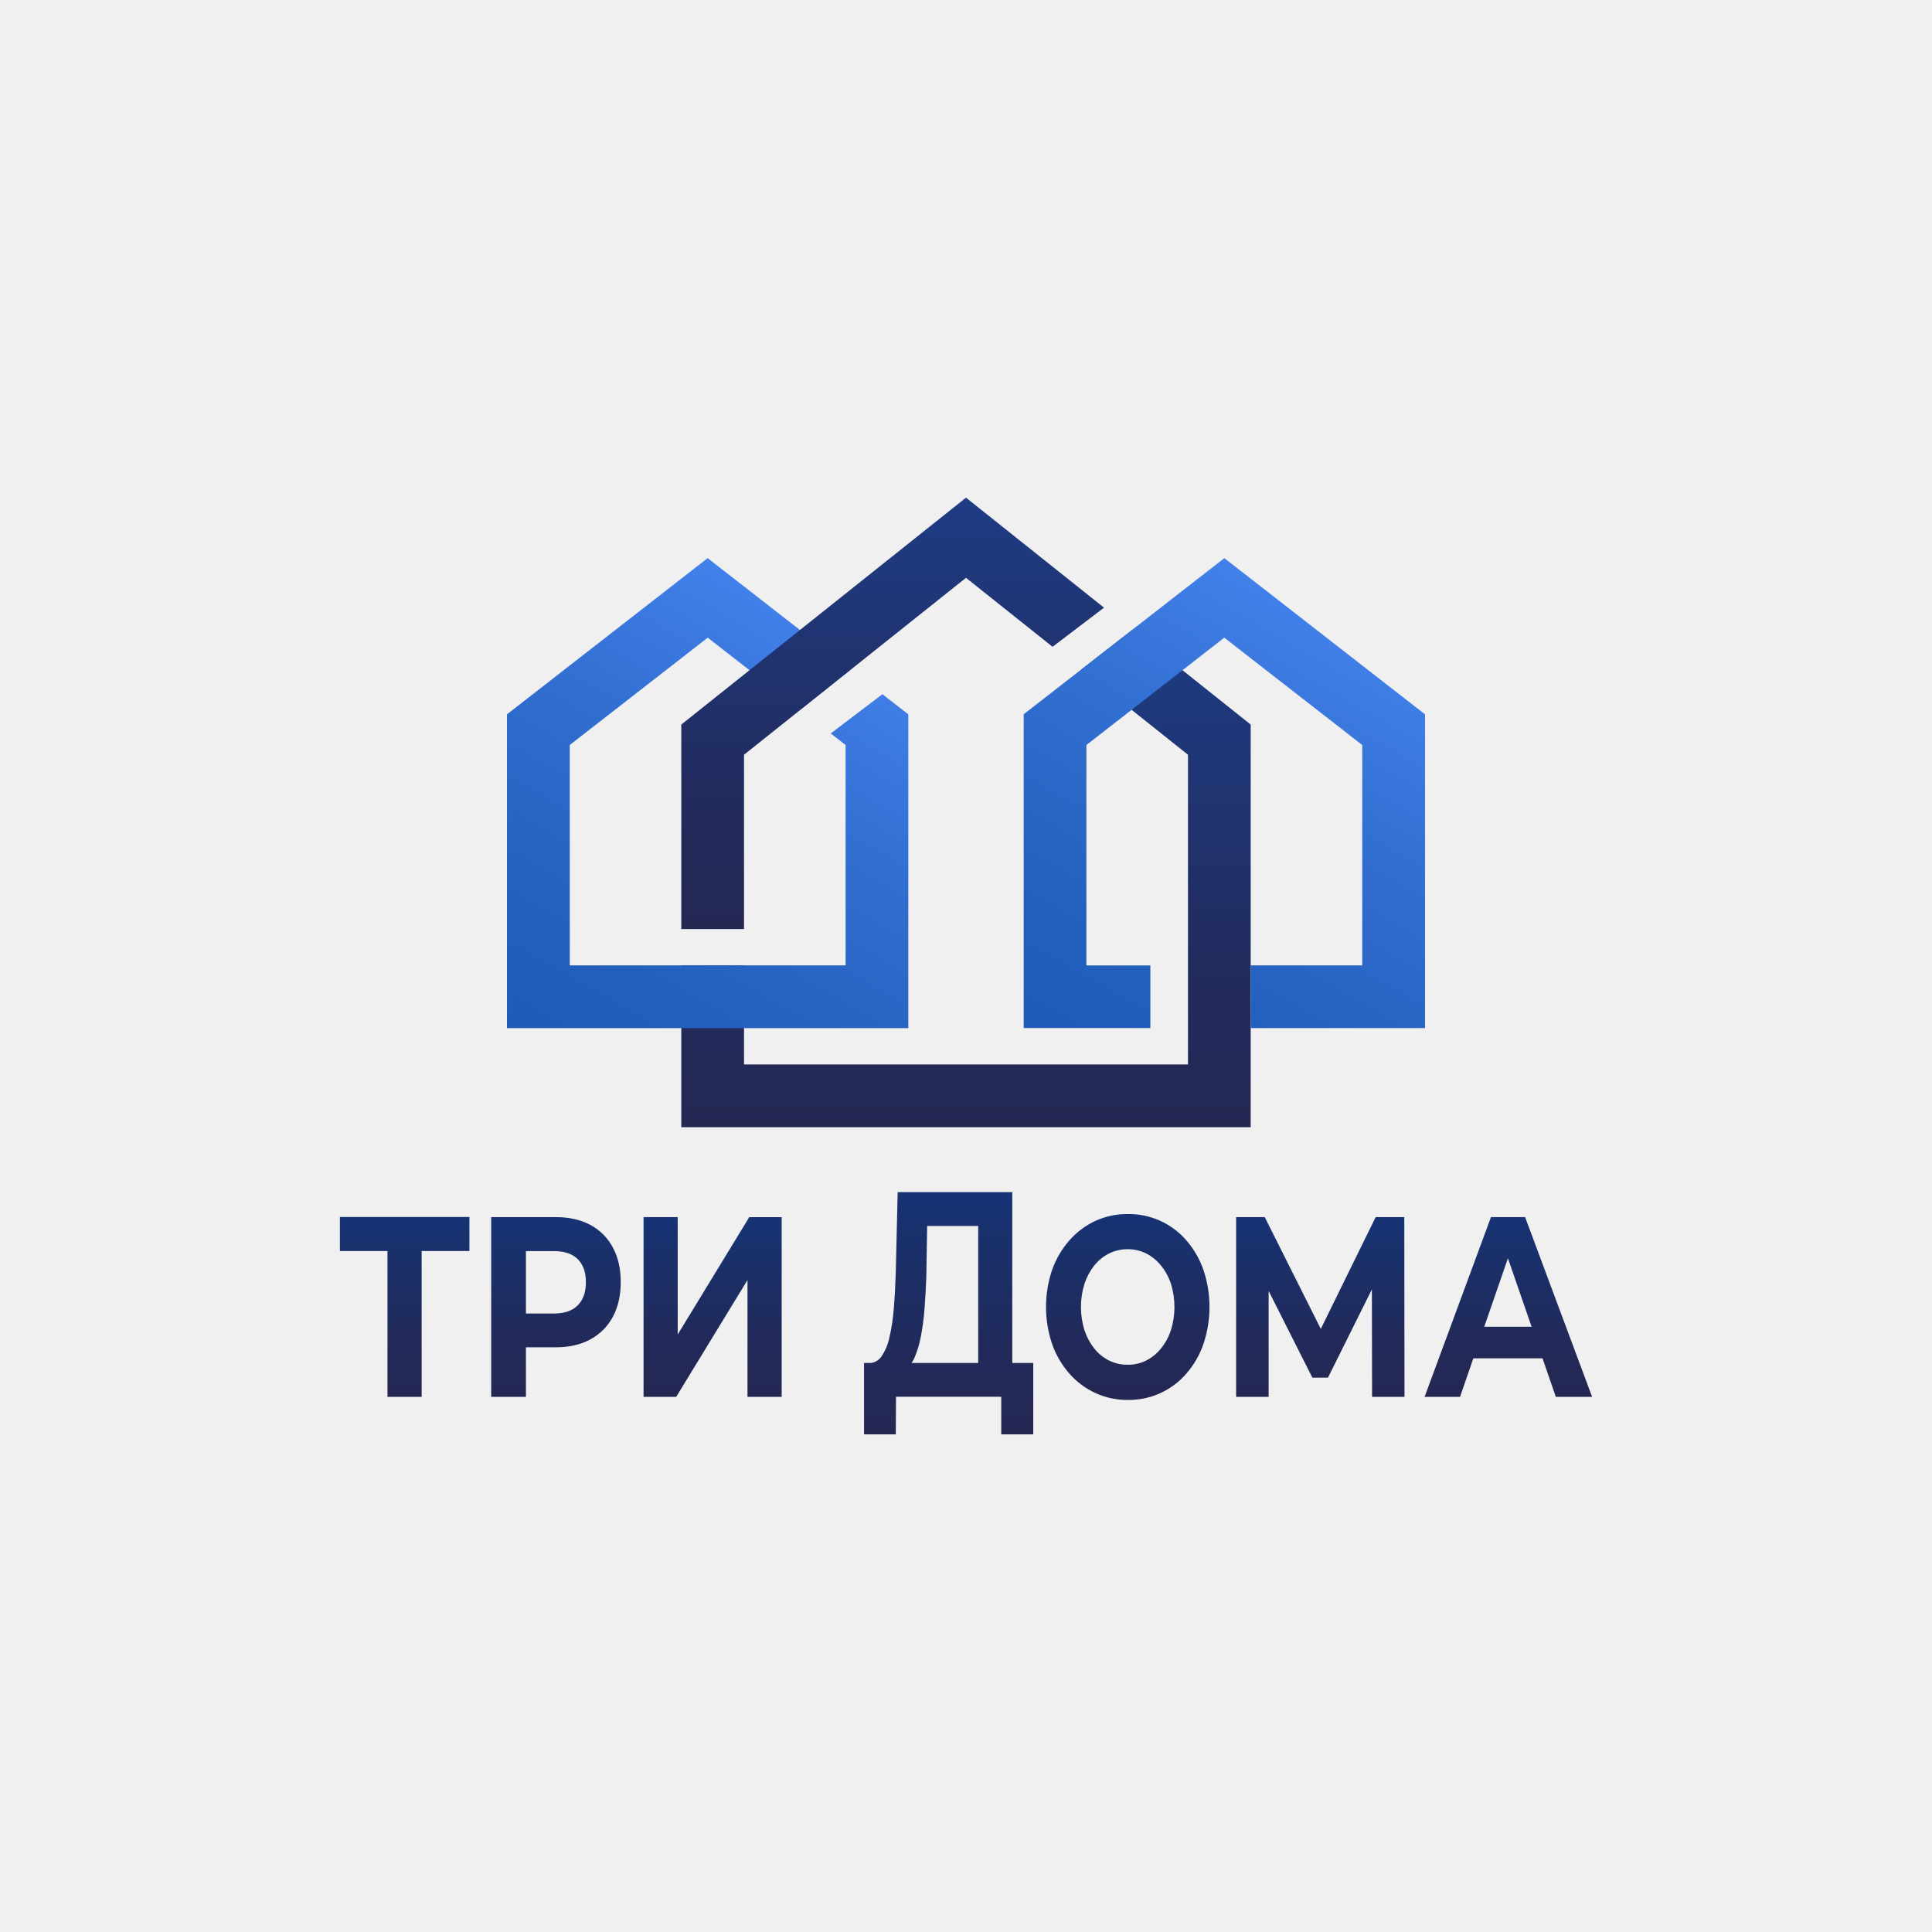
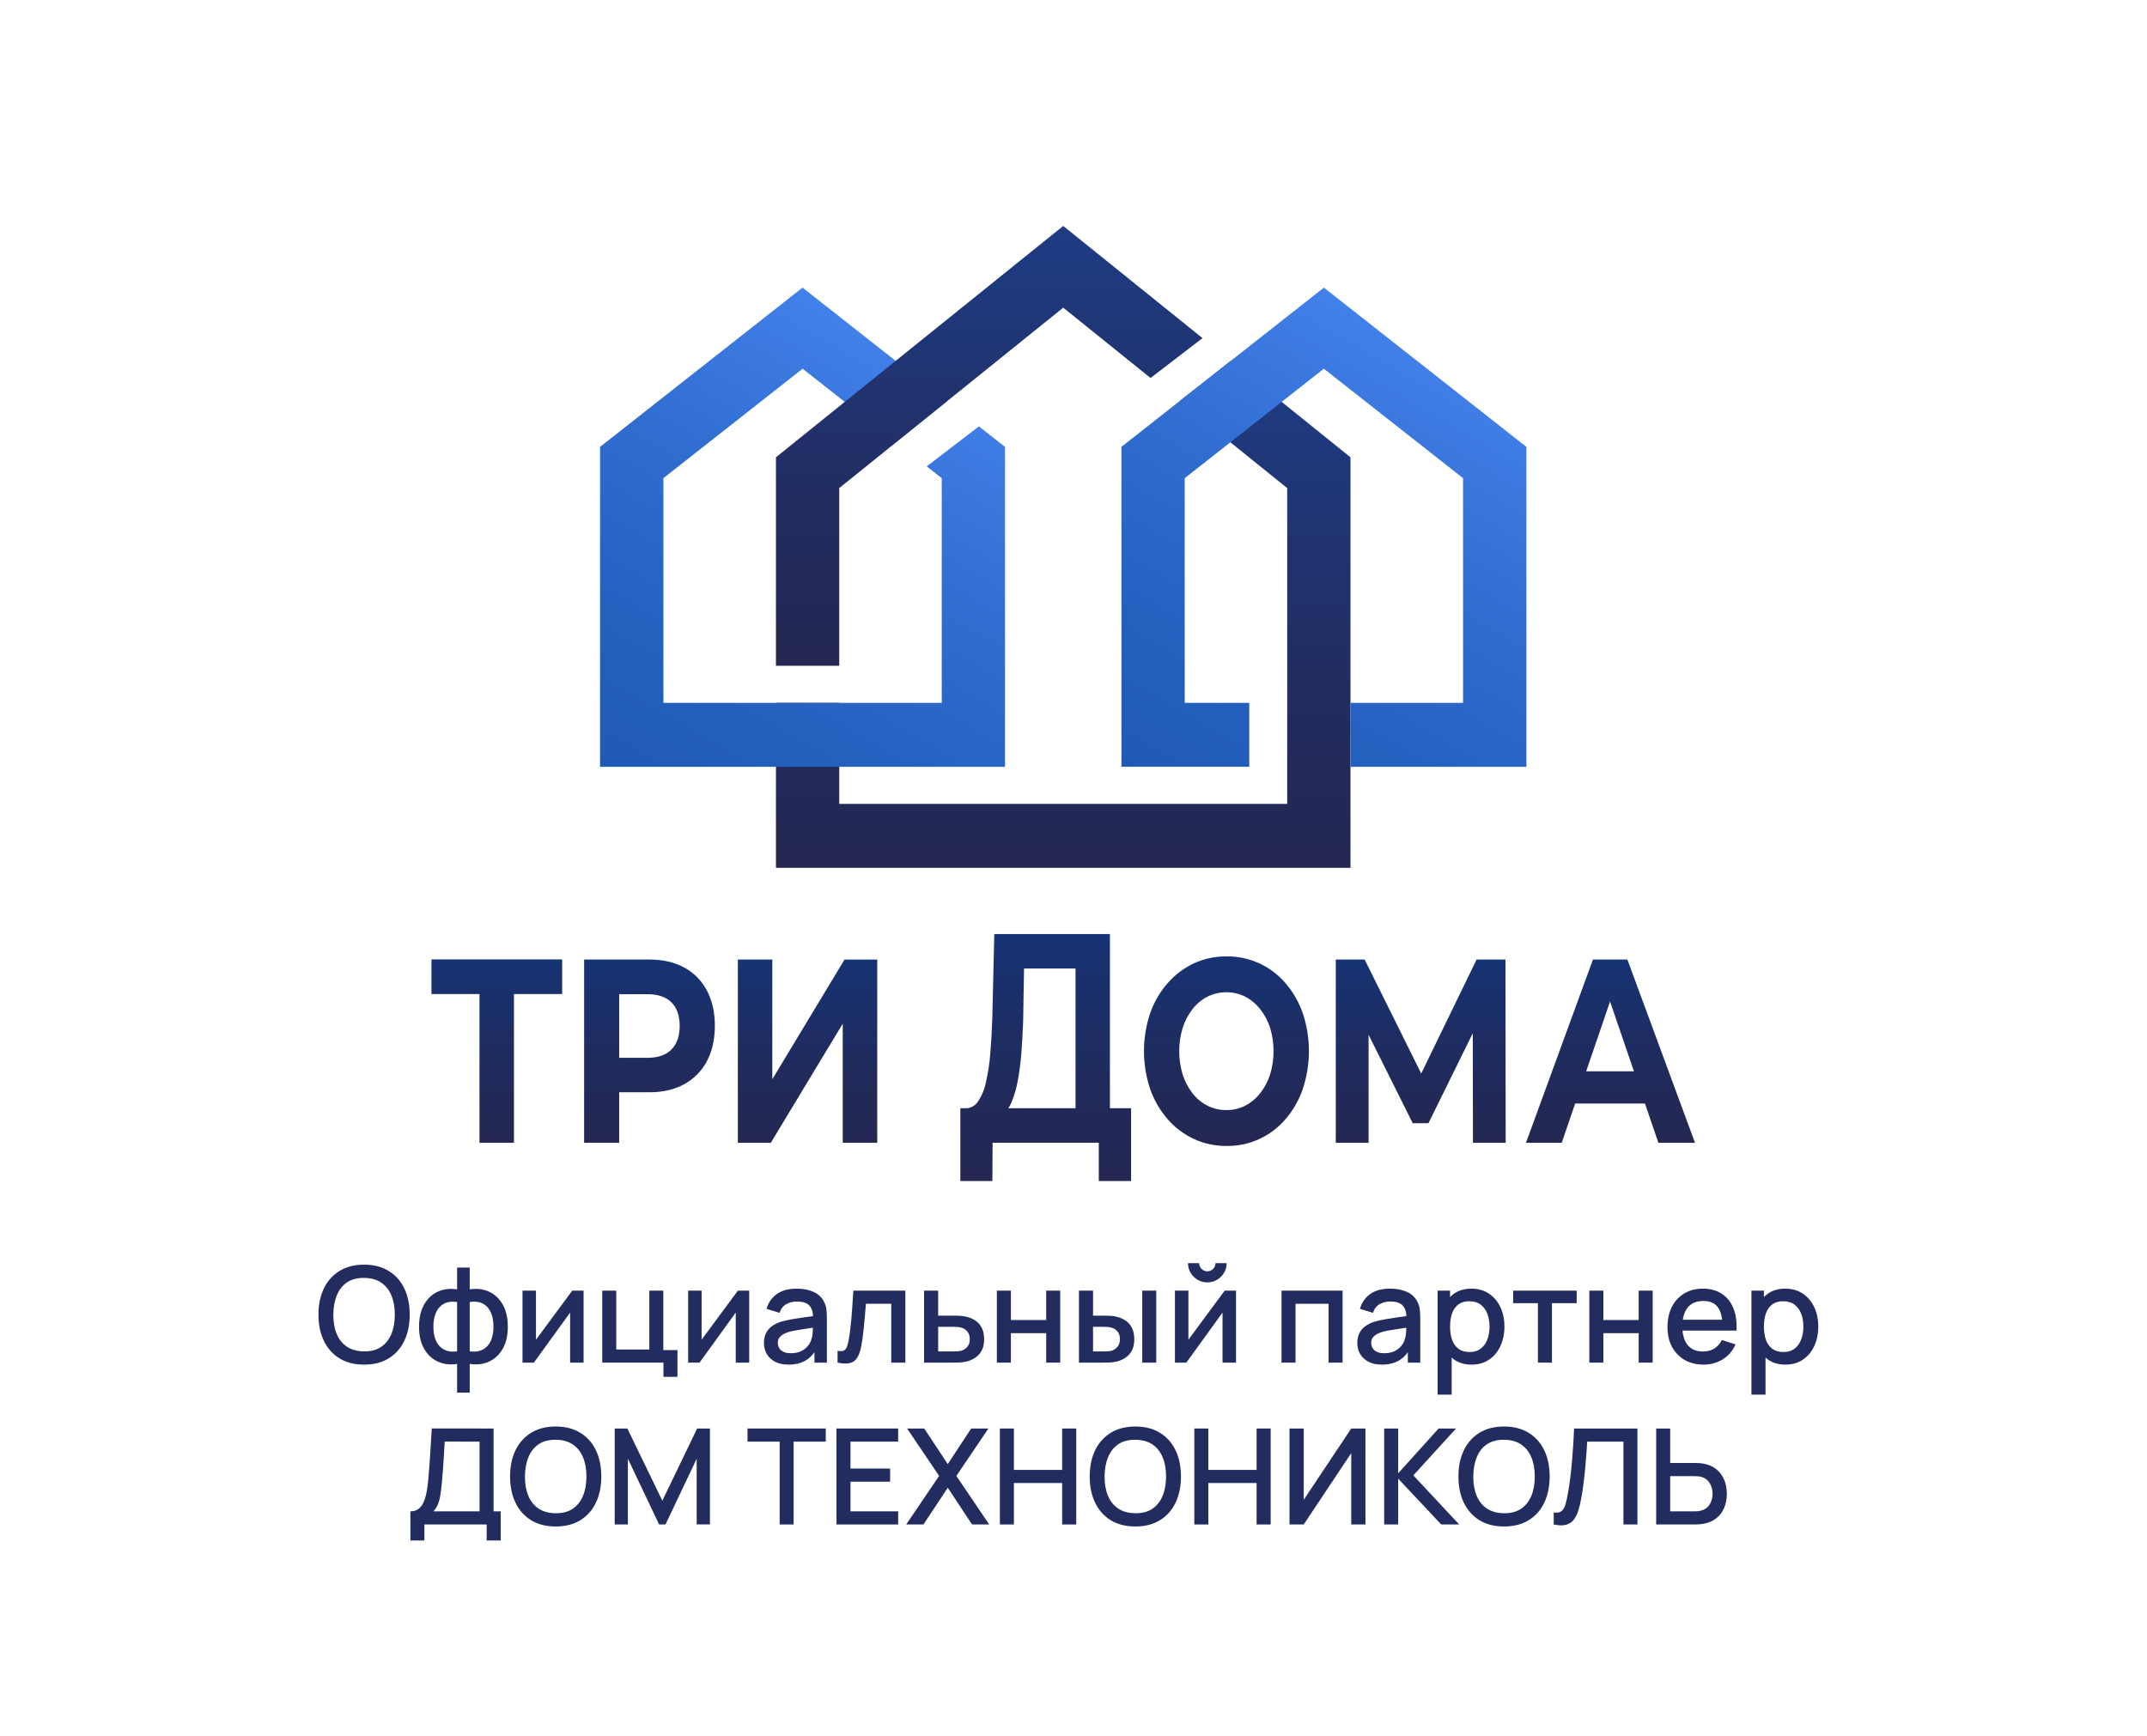
- <svg xmlns="http://www.w3.org/2000/svg" xmlns:xlink="http://www.w3.org/1999/xlink" id="Слой_1" data-name="Слой 1" viewBox="0 0 1080 1080">
+ <svg xmlns="http://www.w3.org/2000/svg" width="209" height="169" viewBox="0 0 209 169" fill="none">
+   <rect width="209" height="169" fill="white" />
+   <path d="M35.444 132.877C34.504 132.877 33.704 132.674 33.043 132.267C32.381 131.856 31.875 131.285 31.522 130.554C31.174 129.823 31 128.975 31 128.01C31 127.045 31.174 126.197 31.522 125.466C31.875 124.735 32.381 124.166 33.043 123.759C33.704 123.348 34.504 123.143 35.444 123.143C36.379 123.143 37.178 123.348 37.839 123.759C38.505 124.166 39.011 124.735 39.359 125.466C39.708 126.197 39.882 127.045 39.882 128.01C39.882 128.975 39.708 129.823 39.359 130.554C39.011 131.285 38.505 131.856 37.839 132.267C37.178 132.674 36.379 132.877 35.444 132.877ZM35.444 131.586C36.11 131.594 36.662 131.449 37.102 131.151C37.545 130.848 37.878 130.428 38.1 129.892C38.322 129.351 38.433 128.724 38.433 128.01C38.433 127.296 38.322 126.673 38.1 126.141C37.878 125.604 37.545 125.187 37.102 124.888C36.662 124.59 36.11 124.439 35.444 124.434C34.778 124.426 34.224 124.57 33.78 124.869C33.341 125.167 33.01 125.587 32.788 126.128C32.566 126.669 32.453 127.296 32.449 128.01C32.444 128.724 32.553 129.349 32.775 129.885C32.997 130.417 33.33 130.833 33.773 131.131C34.221 131.43 34.778 131.581 35.444 131.586Z" fill="#232C5E" />
+   <path d="M44.498 135.603V132.806C43.811 132.914 43.187 132.84 42.625 132.585C42.064 132.33 41.618 131.914 41.288 131.339C40.957 130.764 40.792 130.045 40.792 129.184C40.792 128.324 40.957 127.603 41.288 127.023C41.618 126.444 42.064 126.026 42.625 125.771C43.187 125.516 43.811 125.442 44.498 125.55V123.428H45.725V125.55C46.413 125.442 47.037 125.516 47.598 125.771C48.159 126.026 48.605 126.444 48.936 127.023C49.267 127.603 49.432 128.324 49.432 129.184C49.432 130.045 49.267 130.764 48.936 131.339C48.605 131.914 48.159 132.33 47.598 132.585C47.037 132.84 46.413 132.914 45.725 132.806V135.603H44.498ZM44.498 131.579V126.783C44.146 126.723 43.826 126.734 43.539 126.816C43.256 126.898 43.015 127.043 42.815 127.251C42.615 127.454 42.46 127.72 42.351 128.049C42.243 128.373 42.188 128.752 42.188 129.184C42.188 129.617 42.243 129.996 42.351 130.32C42.465 130.645 42.623 130.911 42.828 131.118C43.037 131.322 43.282 131.464 43.565 131.547C43.848 131.625 44.159 131.635 44.498 131.579ZM45.725 131.579C46.065 131.635 46.376 131.625 46.658 131.547C46.941 131.469 47.185 131.328 47.389 131.125C47.598 130.922 47.757 130.658 47.866 130.333C47.979 130.004 48.035 129.621 48.035 129.184C48.035 128.743 47.981 128.36 47.872 128.036C47.763 127.707 47.609 127.441 47.409 127.238C47.209 127.03 46.965 126.887 46.678 126.809C46.395 126.731 46.078 126.723 45.725 126.783V131.579Z" fill="#232C5E" />
+   <path d="M56.808 125.674V132.682H55.497V127.809L51.973 132.682H50.863V125.674H52.175V130.45L55.706 125.674H56.808Z" fill="#232C5E" />
+   <path d="M64.584 134.065V132.682H58.626V125.674H59.989V131.404H63.207V125.674H64.57V131.462H65.947V134.065H64.584Z" fill="#232C5E" />
+   <path d="M72.932 125.674V132.682H71.62V127.809L68.096 132.682H66.987V125.674H68.298V130.45L71.829 125.674H72.932Z" fill="#232C5E" />
+   <path d="M76.746 132.877C76.224 132.877 75.786 132.782 75.434 132.591C75.082 132.397 74.814 132.142 74.631 131.826C74.453 131.506 74.364 131.155 74.364 130.774C74.364 130.42 74.427 130.108 74.553 129.84C74.679 129.572 74.866 129.345 75.114 129.159C75.362 128.968 75.667 128.815 76.028 128.698C76.341 128.607 76.695 128.527 77.091 128.458C77.487 128.388 77.903 128.324 78.338 128.263C78.777 128.202 79.212 128.142 79.643 128.081L79.147 128.354C79.156 127.804 79.038 127.398 78.795 127.134C78.555 126.866 78.142 126.731 77.555 126.731C77.185 126.731 76.846 126.818 76.537 126.991C76.228 127.16 76.013 127.441 75.891 127.835L74.618 127.445C74.792 126.844 75.123 126.366 75.61 126.011C76.102 125.656 76.754 125.479 77.568 125.479C78.199 125.479 78.747 125.587 79.212 125.803C79.682 126.015 80.026 126.353 80.243 126.816C80.356 127.045 80.426 127.287 80.452 127.543C80.478 127.798 80.491 128.073 80.491 128.367V132.682H79.284V131.079L79.519 131.287C79.228 131.824 78.856 132.224 78.403 132.488C77.955 132.747 77.403 132.877 76.746 132.877ZM76.987 131.767C77.374 131.767 77.707 131.7 77.986 131.566C78.264 131.428 78.488 131.252 78.658 131.04C78.827 130.828 78.938 130.608 78.99 130.379C79.064 130.171 79.106 129.937 79.114 129.678C79.127 129.418 79.134 129.21 79.134 129.055L79.578 129.217C79.147 129.282 78.755 129.34 78.403 129.392C78.051 129.444 77.731 129.496 77.444 129.548C77.161 129.595 76.909 129.654 76.687 129.723C76.5 129.788 76.332 129.866 76.184 129.957C76.041 130.048 75.925 130.158 75.838 130.288C75.756 130.417 75.715 130.575 75.715 130.761C75.715 130.943 75.76 131.112 75.852 131.268C75.943 131.419 76.082 131.54 76.269 131.631C76.456 131.722 76.695 131.767 76.987 131.767Z" fill="#232C5E" />
+   <path d="M81.533 132.682V131.534C81.794 131.581 81.992 131.575 82.127 131.514C82.266 131.449 82.369 131.333 82.434 131.164C82.504 130.995 82.562 130.777 82.61 130.508C82.684 130.115 82.747 129.667 82.799 129.165C82.856 128.659 82.906 128.112 82.949 127.523C82.993 126.935 83.032 126.318 83.067 125.674H88.131V132.682H86.76V126.952H84.294C84.268 127.294 84.237 127.657 84.202 128.042C84.172 128.423 84.137 128.802 84.098 129.178C84.059 129.554 84.017 129.907 83.974 130.236C83.93 130.565 83.885 130.846 83.837 131.079C83.75 131.547 83.622 131.919 83.452 132.196C83.287 132.468 83.052 132.643 82.747 132.721C82.443 132.803 82.038 132.79 81.533 132.682Z" fill="#232C5E" />
+   <path d="M89.954 132.682V125.674H91.325V128.107H92.715C92.915 128.107 93.128 128.112 93.354 128.12C93.585 128.129 93.783 128.15 93.948 128.185C94.326 128.263 94.653 128.393 94.927 128.574C95.205 128.756 95.421 128.998 95.573 129.301C95.725 129.6 95.801 129.968 95.801 130.405C95.801 131.015 95.64 131.501 95.318 131.865C95.001 132.224 94.57 132.466 94.026 132.591C93.852 132.63 93.646 132.656 93.406 132.669C93.171 132.678 92.956 132.682 92.76 132.682H89.954ZM91.325 131.592H92.839C92.947 131.592 93.071 131.588 93.211 131.579C93.35 131.57 93.478 131.551 93.596 131.521C93.804 131.46 93.992 131.337 94.157 131.151C94.322 130.965 94.405 130.716 94.405 130.405C94.405 130.084 94.322 129.829 94.157 129.639C93.996 129.448 93.791 129.325 93.543 129.269C93.426 129.239 93.306 129.219 93.184 129.21C93.063 129.202 92.947 129.197 92.839 129.197H91.325V131.592Z" fill="#232C5E" />
+   <path d="M97.041 132.682V125.674H98.405V128.536H101.844V125.674H103.208V132.682H101.844V129.814H98.405V132.682H97.041Z" fill="#232C5E" />
+   <path d="M105.032 132.682V125.674H106.403V128.107H107.329C107.529 128.107 107.745 128.112 107.975 128.12C108.206 128.129 108.402 128.15 108.563 128.185C108.941 128.263 109.27 128.393 109.548 128.574C109.827 128.756 110.04 128.998 110.188 129.301C110.34 129.6 110.416 129.968 110.416 130.405C110.416 131.015 110.257 131.501 109.94 131.865C109.622 132.224 109.191 132.466 108.648 132.591C108.474 132.63 108.267 132.656 108.028 132.669C107.793 132.678 107.575 132.682 107.375 132.682H105.032ZM106.403 131.592H107.453C107.566 131.592 107.693 131.588 107.832 131.579C107.971 131.57 108.099 131.551 108.217 131.521C108.421 131.46 108.606 131.337 108.772 131.151C108.937 130.965 109.02 130.716 109.02 130.405C109.02 130.084 108.937 129.829 108.772 129.639C108.611 129.448 108.406 129.325 108.158 129.269C108.045 129.239 107.925 129.219 107.799 129.21C107.677 129.202 107.562 129.197 107.453 129.197H106.403V131.592ZM111.193 132.682V125.674H112.556V132.682H111.193Z" fill="#232C5E" />
+   <path d="M117.527 124.869C117.183 124.869 116.868 124.785 116.581 124.616C116.298 124.447 116.072 124.222 115.902 123.941C115.732 123.66 115.647 123.346 115.647 123H116.731C116.731 123.216 116.809 123.402 116.966 123.558C117.122 123.714 117.309 123.792 117.527 123.792C117.749 123.792 117.936 123.714 118.088 123.558C118.245 123.402 118.323 123.216 118.323 123H119.406C119.406 123.346 119.321 123.66 119.152 123.941C118.982 124.222 118.754 124.447 118.466 124.616C118.184 124.785 117.87 124.869 117.527 124.869ZM120.32 125.674V132.682H119.008V127.809L115.484 132.682H114.375V125.674H115.687V130.45L119.217 125.674H120.32Z" fill="#232C5E" />
+   <path d="M124.75 132.682V125.674H130.695V132.682H129.331V126.952H126.114V132.682H124.75Z" fill="#232C5E" />
+   <path d="M134.509 132.877C133.987 132.877 133.549 132.782 133.197 132.591C132.845 132.397 132.577 132.142 132.394 131.826C132.216 131.506 132.127 131.155 132.127 130.774C132.127 130.42 132.19 130.108 132.316 129.84C132.442 129.572 132.629 129.345 132.877 129.159C133.125 128.968 133.43 128.815 133.791 128.698C134.104 128.607 134.459 128.527 134.855 128.458C135.251 128.388 135.666 128.324 136.101 128.263C136.54 128.202 136.975 128.142 137.406 128.081L136.91 128.354C136.919 127.804 136.801 127.398 136.558 127.134C136.319 126.866 135.905 126.731 135.318 126.731C134.948 126.731 134.609 126.818 134.3 126.991C133.991 127.16 133.776 127.441 133.654 127.835L132.381 127.445C132.555 126.844 132.886 126.366 133.373 126.011C133.865 125.656 134.517 125.479 135.331 125.479C135.962 125.479 136.51 125.587 136.975 125.803C137.445 126.015 137.789 126.353 138.007 126.816C138.12 127.045 138.189 127.287 138.215 127.543C138.241 127.798 138.255 128.073 138.255 128.367V132.682H137.047V131.079L137.282 131.287C136.991 131.824 136.619 132.224 136.166 132.488C135.718 132.747 135.166 132.877 134.509 132.877ZM134.75 131.767C135.137 131.767 135.47 131.7 135.749 131.566C136.027 131.428 136.251 131.252 136.421 131.04C136.59 130.828 136.701 130.608 136.754 130.379C136.828 130.171 136.869 129.937 136.878 129.678C136.891 129.418 136.897 129.21 136.897 129.055L137.341 129.217C136.91 129.282 136.519 129.34 136.166 129.392C135.814 129.444 135.494 129.496 135.207 129.548C134.924 129.595 134.672 129.654 134.45 129.723C134.263 129.788 134.095 129.866 133.948 129.957C133.804 130.048 133.689 130.158 133.602 130.288C133.519 130.417 133.478 130.575 133.478 130.761C133.478 130.943 133.523 131.112 133.615 131.268C133.706 131.419 133.845 131.54 134.032 131.631C134.219 131.722 134.459 131.767 134.75 131.767Z" fill="#232C5E" />
+   <path d="M143.258 132.877C142.583 132.877 142.018 132.715 141.561 132.39C141.104 132.061 140.758 131.618 140.523 131.06C140.288 130.502 140.171 129.872 140.171 129.172C140.171 128.471 140.286 127.841 140.517 127.283C140.752 126.725 141.095 126.286 141.548 125.966C142.005 125.641 142.566 125.479 143.232 125.479C143.893 125.479 144.463 125.641 144.941 125.966C145.424 126.286 145.796 126.725 146.057 127.283C146.318 127.837 146.449 128.466 146.449 129.172C146.449 129.872 146.318 130.504 146.057 131.066C145.801 131.625 145.433 132.066 144.954 132.39C144.48 132.715 143.915 132.877 143.258 132.877ZM139.943 135.797V125.674H141.156V130.716H141.313V135.797H139.943ZM143.068 131.65C143.503 131.65 143.862 131.54 144.145 131.32C144.432 131.099 144.645 130.803 144.785 130.43C144.928 130.054 145 129.634 145 129.172C145 128.713 144.928 128.298 144.785 127.926C144.645 127.553 144.43 127.257 144.139 127.036C143.847 126.816 143.475 126.706 143.023 126.706C142.596 126.706 142.244 126.809 141.966 127.017C141.691 127.225 141.487 127.515 141.352 127.887C141.222 128.259 141.156 128.687 141.156 129.172C141.156 129.656 141.222 130.084 141.352 130.456C141.483 130.828 141.689 131.121 141.972 131.333C142.255 131.545 142.62 131.65 143.068 131.65Z" fill="#232C5E" />
+   <path d="M149.71 132.682V126.894H147.302V125.674H153.482V126.894H151.074V132.682H149.71Z" fill="#232C5E" />
+   <path d="M154.715 132.682V125.674H156.079V128.536H159.518V125.674H160.882V132.682H159.518V129.814H156.079V132.682H154.715Z" fill="#232C5E" />
+   <path d="M165.839 132.877C165.138 132.877 164.523 132.726 163.992 132.423C163.465 132.116 163.054 131.689 162.758 131.144C162.467 130.595 162.321 129.959 162.321 129.236C162.321 128.471 162.465 127.807 162.752 127.244C163.043 126.682 163.448 126.247 163.966 125.94C164.483 125.633 165.086 125.479 165.773 125.479C166.491 125.479 167.102 125.646 167.607 125.979C168.112 126.307 168.488 126.777 168.736 127.387C168.988 127.997 169.088 128.722 169.036 129.561H167.672V129.068C167.664 128.254 167.507 127.653 167.202 127.264C166.902 126.874 166.443 126.68 165.826 126.68C165.143 126.68 164.629 126.894 164.285 127.322C163.942 127.75 163.77 128.369 163.77 129.178C163.77 129.948 163.942 130.545 164.285 130.969C164.629 131.389 165.125 131.599 165.773 131.599C166.2 131.599 166.567 131.503 166.876 131.313C167.189 131.118 167.433 130.841 167.607 130.482L168.945 130.904C168.671 131.532 168.255 132.018 167.698 132.364C167.142 132.706 166.522 132.877 165.839 132.877ZM163.326 129.561V128.503H168.358V129.561H163.326Z" fill="#232C5E" />
+   <path d="M173.809 132.877C173.135 132.877 172.569 132.715 172.112 132.39C171.655 132.061 171.31 131.618 171.075 131.06C170.84 130.502 170.722 129.872 170.722 129.172C170.722 128.471 170.838 127.841 171.068 127.283C171.303 126.725 171.647 126.286 172.099 125.966C172.556 125.641 173.117 125.479 173.783 125.479C174.444 125.479 175.014 125.641 175.493 125.966C175.975 126.286 176.347 126.725 176.608 127.283C176.869 127.837 177 128.466 177 129.172C177 129.872 176.869 130.504 176.608 131.066C176.352 131.625 175.984 132.066 175.506 132.39C175.031 132.715 174.466 132.877 173.809 132.877ZM170.494 135.797V125.674H171.708V130.716H171.864V135.797H170.494ZM173.62 131.65C174.055 131.65 174.414 131.54 174.696 131.32C174.984 131.099 175.197 130.803 175.336 130.43C175.479 130.054 175.551 129.634 175.551 129.172C175.551 128.713 175.479 128.298 175.336 127.926C175.197 127.553 174.981 127.257 174.69 127.036C174.398 126.816 174.026 126.706 173.574 126.706C173.148 126.706 172.795 126.809 172.517 127.017C172.243 127.225 172.038 127.515 171.903 127.887C171.773 128.259 171.708 128.687 171.708 129.172C171.708 129.656 171.773 130.084 171.903 130.456C172.034 130.828 172.241 131.121 172.523 131.333C172.806 131.545 173.172 131.65 173.62 131.65Z" fill="#232C5E" />
+   <path d="M39.949 150V147.164C40.27 147.164 40.536 147.084 40.745 146.924C40.953 146.76 41.119 146.537 41.241 146.256C41.367 145.97 41.462 145.646 41.528 145.282C41.597 144.919 41.65 144.536 41.684 144.133C41.737 143.588 41.78 143.056 41.815 142.537C41.854 142.014 41.889 141.473 41.919 140.915C41.954 140.357 41.991 139.749 42.03 139.091L48.047 139.098V147.164H48.745V150H47.375V148.443H41.312V150H39.949ZM42.187 147.164H46.683V140.376L43.29 140.37C43.259 140.845 43.233 141.298 43.211 141.726C43.19 142.154 43.161 142.587 43.127 143.024C43.096 143.456 43.057 143.922 43.009 144.419C42.961 144.895 42.911 145.299 42.859 145.633C42.807 145.961 42.728 146.247 42.624 146.489C42.524 146.731 42.378 146.956 42.187 147.164Z" fill="#232C5E" />
+   <path d="M54.097 148.637C53.158 148.637 52.357 148.434 51.696 148.027C51.035 147.616 50.528 147.045 50.175 146.314C49.827 145.583 49.653 144.735 49.653 143.77C49.653 142.805 49.827 141.957 50.175 141.226C50.528 140.495 51.035 139.926 51.696 139.519C52.357 139.108 53.158 138.903 54.097 138.903C55.033 138.903 55.831 139.108 56.492 139.519C57.158 139.926 57.665 140.495 58.013 141.226C58.361 141.957 58.535 142.805 58.535 143.77C58.535 144.735 58.361 145.583 58.013 146.314C57.665 147.045 57.158 147.616 56.492 148.027C55.831 148.434 55.033 148.637 54.097 148.637ZM54.097 147.346C54.763 147.354 55.315 147.21 55.755 146.911C56.199 146.608 56.531 146.189 56.753 145.652C56.975 145.111 57.086 144.484 57.086 143.77C57.086 143.056 56.975 142.433 56.753 141.901C56.531 141.365 56.199 140.947 55.755 140.649C55.315 140.35 54.763 140.199 54.097 140.194C53.432 140.186 52.877 140.331 52.433 140.629C51.994 140.928 51.663 141.347 51.441 141.888C51.219 142.429 51.106 143.056 51.102 143.77C51.098 144.484 51.206 145.109 51.428 145.646C51.65 146.178 51.983 146.593 52.427 146.892C52.875 147.19 53.432 147.341 54.097 147.346Z" fill="#232C5E" />
+   <path d="M59.837 148.443V139.098H61.07L64.476 146.126L67.863 139.098H69.11V148.436H67.817V142.044L64.783 148.443H64.163L61.122 142.044V148.443H59.837Z" fill="#232C5E" />
+   <path d="M75.894 148.443V140.376H72.768V139.098H80.383V140.376H77.257V148.443H75.894Z" fill="#232C5E" />
+   <path d="M81.428 148.443V139.098H87.431V140.376H82.791V142.998H86.648V144.276H82.791V147.164H87.431V148.443H81.428Z" fill="#232C5E" />
+   <path d="M88.215 148.443L91.419 143.712L88.3 139.098H89.971L92.261 142.563L94.539 139.098H96.216L93.097 143.712L96.294 148.443H94.624L92.261 144.867L89.892 148.443H88.215Z" fill="#232C5E" />
+   <path d="M97.334 148.443V139.098H98.698V143.128H103.397V139.098H104.767V148.443H103.397V144.406H98.698V148.443H97.334Z" fill="#232C5E" />
+   <path d="M110.522 148.637C109.582 148.637 108.782 148.434 108.121 148.027C107.459 147.616 106.953 147.045 106.6 146.314C106.252 145.583 106.078 144.735 106.078 143.77C106.078 142.805 106.252 141.957 106.6 141.226C106.953 140.495 107.459 139.926 108.121 139.519C108.782 139.108 109.582 138.903 110.522 138.903C111.457 138.903 112.256 139.108 112.917 139.519C113.583 139.926 114.09 140.495 114.438 141.226C114.786 141.957 114.96 142.805 114.96 143.77C114.96 144.735 114.786 145.583 114.438 146.314C114.09 147.045 113.583 147.616 112.917 148.027C112.256 148.434 111.457 148.637 110.522 148.637ZM110.522 147.346C111.188 147.354 111.74 147.21 112.18 146.911C112.623 146.608 112.956 146.189 113.178 145.652C113.4 145.111 113.511 144.484 113.511 143.77C113.511 143.056 113.4 142.433 113.178 141.901C112.956 141.365 112.623 140.947 112.18 140.649C111.74 140.35 111.188 140.199 110.522 140.194C109.857 140.186 109.302 140.331 108.858 140.629C108.419 140.928 108.088 141.347 107.866 141.888C107.644 142.429 107.531 143.056 107.527 143.77C107.522 144.484 107.631 145.109 107.853 145.646C108.075 146.178 108.408 146.593 108.852 146.892C109.3 147.19 109.857 147.341 110.522 147.346Z" fill="#232C5E" />
+   <path d="M116.261 148.443V139.098H117.625V143.128H122.324V139.098H123.694V148.443H122.324V144.406H117.625V148.443H116.261Z" fill="#232C5E" />
+   <path d="M132.921 148.443H131.538V141.492L126.911 148.443H125.527V139.098H126.911V146.041L131.538 139.098H132.921V148.443Z" fill="#232C5E" />
+   <path d="M134.742 148.443V139.098H136.106V143.459L140.041 139.098H141.738L137.581 143.66L142.045 148.443H140.296L136.106 143.978V148.443H134.742Z" fill="#232C5E" />
+   <path d="M146.414 148.637C145.474 148.637 144.674 148.434 144.012 148.027C143.351 147.616 142.844 147.045 142.492 146.314C142.144 145.583 141.97 144.735 141.97 143.77C141.97 142.805 142.144 141.957 142.492 141.226C142.844 140.495 143.351 139.926 144.012 139.519C144.674 139.108 145.474 138.903 146.414 138.903C147.349 138.903 148.147 139.108 148.809 139.519C149.474 139.926 149.981 140.495 150.329 141.226C150.677 141.957 150.851 142.805 150.851 143.77C150.851 144.735 150.677 145.583 150.329 146.314C149.981 147.045 149.474 147.616 148.809 148.027C148.147 148.434 147.349 148.637 146.414 148.637ZM146.414 147.346C147.079 147.354 147.632 147.21 148.071 146.911C148.515 146.608 148.848 146.189 149.07 145.652C149.292 145.111 149.403 144.484 149.403 143.77C149.403 143.056 149.292 142.433 149.07 141.901C148.848 141.365 148.515 140.947 148.071 140.649C147.632 140.35 147.079 140.199 146.414 140.194C145.748 140.186 145.193 140.331 144.75 140.629C144.31 140.928 143.98 141.347 143.758 141.888C143.536 142.429 143.423 143.056 143.418 143.77C143.414 144.484 143.523 145.109 143.745 145.646C143.967 146.178 144.299 146.593 144.743 146.892C145.191 147.19 145.748 147.341 146.414 147.346Z" fill="#232C5E" />
+   <path d="M151.246 148.443V147.281C151.467 147.303 151.65 147.292 151.794 147.248C151.942 147.201 152.066 147.11 152.166 146.976C152.266 146.837 152.351 146.638 152.42 146.379C152.494 146.119 152.566 145.784 152.636 145.373C152.731 144.85 152.812 144.311 152.877 143.757C152.942 143.203 152.997 142.654 153.04 142.109C153.088 141.559 153.127 141.029 153.158 140.519C153.188 140.008 153.212 139.535 153.229 139.098H159.396V148.443H158.032V140.376H154.508C154.487 140.722 154.461 141.109 154.43 141.538C154.4 141.966 154.363 142.42 154.319 142.9C154.276 143.381 154.221 143.876 154.156 144.387C154.095 144.897 154.017 145.41 153.921 145.925C153.843 146.366 153.747 146.764 153.634 147.119C153.521 147.473 153.369 147.77 153.177 148.008C152.986 148.241 152.736 148.397 152.427 148.475C152.118 148.557 151.724 148.546 151.246 148.443Z" fill="#232C5E" />
+   <path d="M161.221 148.443V139.098H162.585V142.453H165.019C165.106 142.453 165.217 142.457 165.352 142.466C165.491 142.47 165.62 142.483 165.737 142.505C166.259 142.587 166.694 142.764 167.042 143.037C167.395 143.309 167.658 143.653 167.832 144.069C168.01 144.484 168.1 144.945 168.1 145.451C168.1 145.953 168.013 146.411 167.839 146.827C167.664 147.242 167.401 147.586 167.049 147.858C166.701 148.131 166.264 148.308 165.737 148.391C165.62 148.408 165.494 148.421 165.359 148.43C165.224 148.438 165.111 148.443 165.019 148.443H161.221ZM162.585 147.164H164.967C165.05 147.164 165.143 147.16 165.248 147.151C165.357 147.142 165.459 147.125 165.554 147.099C165.837 147.034 166.061 146.915 166.227 146.742C166.396 146.565 166.518 146.364 166.592 146.139C166.67 145.909 166.71 145.68 166.71 145.451C166.71 145.222 166.67 144.992 166.592 144.763C166.518 144.534 166.396 144.333 166.227 144.159C166.061 143.982 165.837 143.861 165.554 143.796C165.459 143.77 165.357 143.755 165.248 143.751C165.143 143.742 165.05 143.738 164.967 143.738H162.585V147.164Z" fill="#232C5E" />
+   <path d="M46.674 111.276V95.824L47.451 96.794H42V93.419H54.723V96.794H49.276L50.032 95.824V111.276H46.674Z" fill="url(#paint0_linear_319_104)" />
+   <path d="M56.861 111.277V93.433H63.212C64.526 93.433 65.658 93.692 66.608 94.211C67.545 94.716 68.311 95.493 68.808 96.442C69.327 97.409 69.587 98.556 69.587 99.884C69.587 101.211 69.328 102.362 68.81 103.336C68.308 104.281 67.544 105.057 66.61 105.567C65.659 106.094 64.527 106.357 63.214 106.357H58.726L60.274 104.496V111.277H56.861ZM60.274 104.956L58.722 103.002H63.02C64.053 103.002 64.836 102.73 65.368 102.185C65.9 101.641 66.165 100.876 66.164 99.892C66.164 98.906 65.898 98.145 65.368 97.61C64.837 97.075 64.055 96.807 63.02 96.807H58.726L60.274 94.836V104.956Z" fill="url(#paint1_linear_319_104)" />
+   <path d="M71.827 111.277V93.433H75.181V105.087L82.21 93.436H85.396V111.277H82.036V99.679L75.034 111.277H71.827Z" fill="url(#paint2_linear_319_104)" />
+   <path d="M93.484 115V107.913H110.106V115H106.961V111.27H96.624L96.603 115H93.484ZM104.698 109.418V94.309H99.685L99.6 99.404C99.558 100.509 99.5 101.558 99.425 102.551C99.357 103.454 99.24 104.353 99.073 105.242C98.948 105.941 98.751 106.624 98.486 107.281C98.308 107.767 97.986 108.186 97.564 108.48L93.937 107.919C94.181 107.928 94.424 107.875 94.643 107.763C94.861 107.652 95.047 107.486 95.185 107.281C95.567 106.715 95.834 106.078 95.97 105.407C96.186 104.477 96.329 103.531 96.401 102.578C96.492 101.498 96.558 100.314 96.599 99.026L96.789 90.952H108.045V109.423L104.698 109.418Z" fill="url(#paint3_linear_319_104)" />
+   <path d="M119.388 111.585C118.289 111.594 117.201 111.359 116.202 110.896C115.225 110.438 114.354 109.778 113.646 108.958C112.903 108.099 112.33 107.104 111.957 106.027C111.161 103.642 111.161 101.058 111.957 98.672C112.332 97.6 112.905 96.609 113.646 95.753C114.353 94.936 115.22 94.276 116.192 93.815C117.194 93.35 118.286 93.115 119.388 93.128C120.475 93.111 121.553 93.335 122.545 93.784C123.538 94.233 124.421 94.897 125.132 95.728C125.874 96.588 126.446 97.583 126.819 98.66C127.616 101.054 127.616 103.646 126.819 106.04C126.448 107.121 125.875 108.121 125.132 108.984C124.42 109.815 123.537 110.478 122.545 110.927C121.553 111.376 120.475 111.601 119.388 111.585ZM119.388 108.091C120.017 108.098 120.638 107.953 121.201 107.67C121.764 107.38 122.259 106.972 122.653 106.473C123.084 105.934 123.414 105.321 123.628 104.663C124.09 103.159 124.09 101.549 123.628 100.045C123.414 99.389 123.084 98.776 122.653 98.239C122.257 97.74 121.761 97.331 121.196 97.04C120.633 96.757 120.012 96.613 119.383 96.619C118.75 96.613 118.125 96.757 117.557 97.04C116.991 97.328 116.494 97.737 116.101 98.239C115.677 98.78 115.351 99.393 115.138 100.049C114.675 101.553 114.675 103.163 115.138 104.667C115.351 105.323 115.677 105.935 116.101 106.477C116.493 106.979 116.99 107.388 117.557 107.674C118.127 107.956 118.754 108.099 119.388 108.091Z" fill="url(#paint4_linear_319_104)" />
+   <path d="M130.032 111.277V93.433H132.843L139.09 106.027H137.623L143.738 93.433H146.549L146.57 111.277H143.386L143.365 99.377H143.973L139.053 109.371H137.523L132.534 99.377H133.225V111.277H130.032Z" fill="url(#paint5_linear_319_104)" />
+   <path d="M148.546 111.277L155.065 93.433H158.418L165 111.277H161.436L156.049 95.523H157.413L152.025 111.277H148.546ZM151.836 107.453L152.696 104.318H160.284L161.162 107.453H151.836Z" fill="url(#paint6_linear_319_104)" />
+   <path d="M131.464 68.441V44.528L124.768 39.134L119.813 35.141L114.814 39.073L119.769 43.066L125.304 47.526V68.441V74.666V78.277H81.695V68.441H75.535V84.504H131.464V74.666" fill="url(#paint7_linear_319_104)" />
+   <path d="M128.877 28.006L119.813 35.136L114.814 39.068L109.167 43.508V74.66H121.609V68.442H115.326V46.561L119.769 43.068L124.761 39.135L128.87 35.903L142.421 46.559V68.441H131.465V74.666H148.588V43.515L128.877 28.006Z" fill="url(#paint8_linear_319_104)" />
+   <path d="M95.29 41.515L97.833 43.515V74.668H58.412V43.515L78.123 28.006L87.186 35.136L92.186 39.068L87.23 43.06L82.238 39.135L78.13 35.903L64.579 46.559V68.441H91.674V46.561L90.214 45.412L95.29 41.515Z" fill="url(#paint9_linear_319_104)" />
+   <path d="M81.695 64.83V47.526L87.23 43.066L92.185 39.074L103.5 29.959L112.001 36.807L117.058 32.923L103.5 22L87.186 35.141L82.231 39.134L75.535 44.528V64.83H81.695Z" fill="url(#paint10_linear_319_104)" />
  <defs>
-     <style>.cls-1{fill:url(#Безымянный_градиент_36);}.cls-2{fill:url(#Безымянный_градиент_36-2);}.cls-3{fill:url(#Безымянный_градиент_36-3);}.cls-4{fill:url(#Безымянный_градиент_36-4);}.cls-5{fill:url(#Безымянный_градиент_36-5);}.cls-6{fill:url(#Безымянный_градиент_36-6);}.cls-7{fill:url(#Безымянный_градиент_36-7);}.cls-8{fill:url(#Безымянный_градиент_45);}.cls-9{fill:url(#Безымянный_градиент_40);}.cls-10{fill:url(#Безымянный_градиент_40-2);}.cls-11{fill:url(#Безымянный_градиент_45-2);}</style>
-     <linearGradient id="Безымянный_градиент_36" x1="226.2" y1="780.85" x2="226.2" y2="680.38" gradientUnits="userSpaceOnUse">
-       <stop offset="0" stop-color="#242752" />
-       <stop offset="0.34" stop-color="#212a5a" />
-       <stop offset="0.87" stop-color="#19316e" />
+     <linearGradient id="paint0_linear_319_104" x1="48.361" y1="111.276" x2="48.361" y2="93.432" gradientUnits="userSpaceOnUse">
+       <stop stop-color="#242752" />
+       <stop offset="0.34" stop-color="#212A5A" />
+       <stop offset="0.87" stop-color="#19316E" />
      <stop offset="1" stop-color="#163375" />
    </linearGradient>
-     <linearGradient id="Безымянный_градиент_36-2" x1="310.78" y1="780.85" x2="310.78" y2="680.38" xlink:href="#Безымянный_градиент_36" />
-     <linearGradient id="Безымянный_градиент_36-3" x1="398.34" y1="780.85" x2="398.34" y2="680.38" xlink:href="#Безымянный_градиент_36" />
-     <linearGradient id="Безымянный_градиент_36-4" x1="530.28" y1="801.81" x2="530.28" y2="666.36" xlink:href="#Безымянный_градиент_36" />
-     <linearGradient id="Безымянный_градиент_36-5" x1="630.42" y1="782.58" x2="630.42" y2="678.66" xlink:href="#Безымянный_градиент_36" />
-     <linearGradient id="Безымянный_градиент_36-6" x1="738.08" y1="780.85" x2="738.08" y2="680.38" xlink:href="#Безымянный_градиент_36" />
-     <linearGradient id="Безымянный_градиент_36-7" x1="843.18" y1="780.85" x2="843.18" y2="680.38" xlink:href="#Безымянный_градиент_36" />
-     <linearGradient id="Безымянный_градиент_45" x1="540" y1="630.11" x2="540" y2="352.18" gradientUnits="userSpaceOnUse">
-       <stop offset="0" stop-color="#242752" />
-       <stop offset="0.34" stop-color="#222c5f" />
-       <stop offset="0.96" stop-color="#1e3b82" />
-       <stop offset="1" stop-color="#1e3c85" />
+     <linearGradient id="paint1_linear_319_104" x1="63.222" y1="111.277" x2="63.222" y2="93.433" gradientUnits="userSpaceOnUse">
+       <stop stop-color="#242752" />
+       <stop offset="0.34" stop-color="#212A5A" />
+       <stop offset="0.87" stop-color="#19316E" />
+       <stop offset="1" stop-color="#163375" />
    </linearGradient>
-     <linearGradient id="Безымянный_градиент_40" x1="618.41" y1="601.37" x2="760.2" y2="355.78" gradientUnits="userSpaceOnUse">
-       <stop offset="0" stop-color="#1f5ab6" />
-       <stop offset="0.26" stop-color="#2460be" />
-       <stop offset="0.66" stop-color="#326fd2" />
-       <stop offset="1" stop-color="#4281ea" />
+     <linearGradient id="paint2_linear_319_104" x1="78.608" y1="111.277" x2="78.608" y2="93.433" gradientUnits="userSpaceOnUse">
+       <stop stop-color="#242752" />
+       <stop offset="0.34" stop-color="#212A5A" />
+       <stop offset="0.87" stop-color="#19316E" />
+       <stop offset="1" stop-color="#163375" />
    </linearGradient>
-     <linearGradient id="Безымянный_градиент_40-2" x1="329.56" y1="601.37" x2="471.35" y2="355.78" xlink:href="#Безымянный_градиент_40" />
-     <linearGradient id="Безымянный_градиент_45-2" x1="499.01" y1="519.34" x2="499.01" y2="278.19" xlink:href="#Безымянный_градиент_45" />
+     <linearGradient id="paint3_linear_319_104" x1="101.792" y1="115" x2="101.792" y2="90.943" gradientUnits="userSpaceOnUse">
+       <stop stop-color="#242752" />
+       <stop offset="0.34" stop-color="#212A5A" />
+       <stop offset="0.87" stop-color="#19316E" />
+       <stop offset="1" stop-color="#163375" />
+     </linearGradient>
+     <linearGradient id="paint4_linear_319_104" x1="119.388" y1="111.585" x2="119.388" y2="93.128" gradientUnits="userSpaceOnUse">
+       <stop stop-color="#242752" />
+       <stop offset="0.34" stop-color="#212A5A" />
+       <stop offset="0.87" stop-color="#19316E" />
+       <stop offset="1" stop-color="#163375" />
+     </linearGradient>
+     <linearGradient id="paint5_linear_319_104" x1="138.305" y1="111.277" x2="138.305" y2="93.433" gradientUnits="userSpaceOnUse">
+       <stop stop-color="#242752" />
+       <stop offset="0.34" stop-color="#212A5A" />
+       <stop offset="0.87" stop-color="#19316E" />
+       <stop offset="1" stop-color="#163375" />
+     </linearGradient>
+     <linearGradient id="paint6_linear_319_104" x1="156.773" y1="111.277" x2="156.773" y2="93.433" gradientUnits="userSpaceOnUse">
+       <stop stop-color="#242752" />
+       <stop offset="0.34" stop-color="#212A5A" />
+       <stop offset="0.87" stop-color="#19316E" />
+       <stop offset="1" stop-color="#163375" />
+     </linearGradient>
+     <linearGradient id="paint7_linear_319_104" x1="103.5" y1="84.504" x2="103.5" y2="35.141" gradientUnits="userSpaceOnUse">
+       <stop stop-color="#242752" />
+       <stop offset="0.34" stop-color="#222C5F" />
+       <stop offset="0.96" stop-color="#1E3B82" />
+       <stop offset="1" stop-color="#1E3C85" />
+     </linearGradient>
+     <linearGradient id="paint8_linear_319_104" x1="117.278" y1="79.401" x2="142.595" y2="36.017" gradientUnits="userSpaceOnUse">
+       <stop stop-color="#1F5AB6" />
+       <stop offset="0.26" stop-color="#2460BE" />
+       <stop offset="0.66" stop-color="#326FD2" />
+       <stop offset="1" stop-color="#4281EA" />
+     </linearGradient>
+     <linearGradient id="paint9_linear_319_104" x1="66.523" y1="79.401" x2="91.84" y2="36.017" gradientUnits="userSpaceOnUse">
+       <stop stop-color="#1F5AB6" />
+       <stop offset="0.26" stop-color="#2460BE" />
+       <stop offset="0.66" stop-color="#326FD2" />
+       <stop offset="1" stop-color="#4281EA" />
+     </linearGradient>
+     <linearGradient id="paint10_linear_319_104" x1="96.297" y1="64.83" x2="96.297" y2="22" gradientUnits="userSpaceOnUse">
+       <stop stop-color="#242752" />
+       <stop offset="0.34" stop-color="#222C5F" />
+       <stop offset="0.96" stop-color="#1E3B82" />
+       <stop offset="1" stop-color="#1E3C85" />
+     </linearGradient>
  </defs>
-   <path class="cls-1" d="M216.6,780.85v-87l4.42,5.46H190v-19h72.41v19h-31l4.3-5.46v87Z" />
-   <path class="cls-2" d="M274.58,780.85V680.38h36.14q11.22,0,19.33,4.38a30.32,30.32,0,0,1,12.52,12.56Q347,705.49,347,716.7t-4.42,19.44a30.85,30.85,0,0,1-12.52,12.56q-8.12,4.45-19.33,4.45H285.19L294,742.67v38.18ZM294,745.26l-8.83-11h24.46q8.82,0,13.36-4.6t4.53-12.91q0-8.33-4.53-12.85t-13.36-4.52H285.19L294,688.28Z" />
-   <path class="cls-3" d="M359.75,780.85V680.38h19.09V746l40-65.6h18.13V780.85H417.85v-65.3L378,780.85Z" />
-   <path class="cls-4" d="M483,801.81v-39.9h94.6v39.9h-17.9v-21H500.87l-.12,21Zm63.82-31.43V685.31H518.29L517.81,714q-.36,9.33-1,17.72a136.67,136.67,0,0,1-2,15.15,57.57,57.57,0,0,1-3.34,11.48,14.17,14.17,0,0,1-5.25,6.75l-20.64-3.16a8.19,8.19,0,0,0,7.1-3.59,29.08,29.08,0,0,0,4.47-10.55,104.38,104.38,0,0,0,2.45-15.93q.78-9.12,1.13-20l1.08-45.46h64.06v104Z" />
-   <path class="cls-5" d="M630.42,782.58a42.6,42.6,0,0,1-18.13-3.88,43.68,43.68,0,0,1-14.55-10.91,50.33,50.33,0,0,1-9.61-16.5,64.74,64.74,0,0,1,0-41.41,50.56,50.56,0,0,1,9.61-16.44,44.13,44.13,0,0,1,14.49-10.91,42.48,42.48,0,0,1,18.19-3.87,42.37,42.37,0,0,1,32.69,14.64,50.53,50.53,0,0,1,9.6,16.51,65.17,65.17,0,0,1,0,41.55,50.45,50.45,0,0,1-9.6,16.58,42.45,42.45,0,0,1-32.69,14.64Zm0-19.67a22.63,22.63,0,0,0,10.32-2.37A25.2,25.2,0,0,0,649,753.8a32.24,32.24,0,0,0,5.55-10.19,43.81,43.81,0,0,0,0-26A32.13,32.13,0,0,0,649,707.44a25.36,25.36,0,0,0-8.29-6.75,22.63,22.63,0,0,0-10.32-2.37A23,23,0,0,0,620,700.69a24.66,24.66,0,0,0-8.29,6.75,33,33,0,0,0-5.48,10.19,43.81,43.81,0,0,0,0,26,33.12,33.12,0,0,0,5.48,10.19,24.51,24.51,0,0,0,8.29,6.74A23,23,0,0,0,630.42,762.91Z" />
-   <path class="cls-6" d="M691,780.85V680.38h16l35.55,70.91h-8.35L769,680.38h16l.12,100.47H767l-.12-67h3.46l-28,56.27h-8.71l-28.39-56.27h3.93v67Z" />
-   <path class="cls-7" d="M796.36,780.85l37.1-100.47h19.08L890,780.85H869.72l-30.66-88.7h7.76l-30.66,88.7Zm18.72-21.53,4.9-17.65h43.18l5,17.65Z" />
-   <polyline class="cls-8" points="699.15 539.67 699.15 405.03 661.04 374.66 632.84 352.18 604.39 374.32 632.59 396.8 664.09 421.91 664.09 539.67 664.09 574.72 664.09 595.05 415.91 595.05 415.91 539.67 380.85 539.67 380.85 630.11 699.15 630.11 699.15 574.72" />
-   <path class="cls-9" d="M684.42,312l-51.58,40.14-28.45,22.14-32.14,25v175.4h70.81V539.67H607.3V416.47l25.29-19.67L661,374.66l23.38-18.2,77.12,60v123.2H699.15v35.05H796.6V399.32Z" />
-   <path class="cls-10" d="M493.28,388.06l14.47,11.26v175.4H283.4V399.32L395.58,312l51.58,40.14,28.45,22.14-28.2,22.48L419,374.66l-23.38-18.2-77.12,60v123.2H472.7V416.47L464.39,410Z" />
-   <polygon class="cls-11" points="415.91 519.34 415.91 421.91 447.41 396.8 475.61 374.32 540 323 588.38 361.56 617.16 339.69 540 278.19 447.16 352.18 418.96 374.66 380.85 405.03 380.85 519.34 415.91 519.34" />
</svg>
